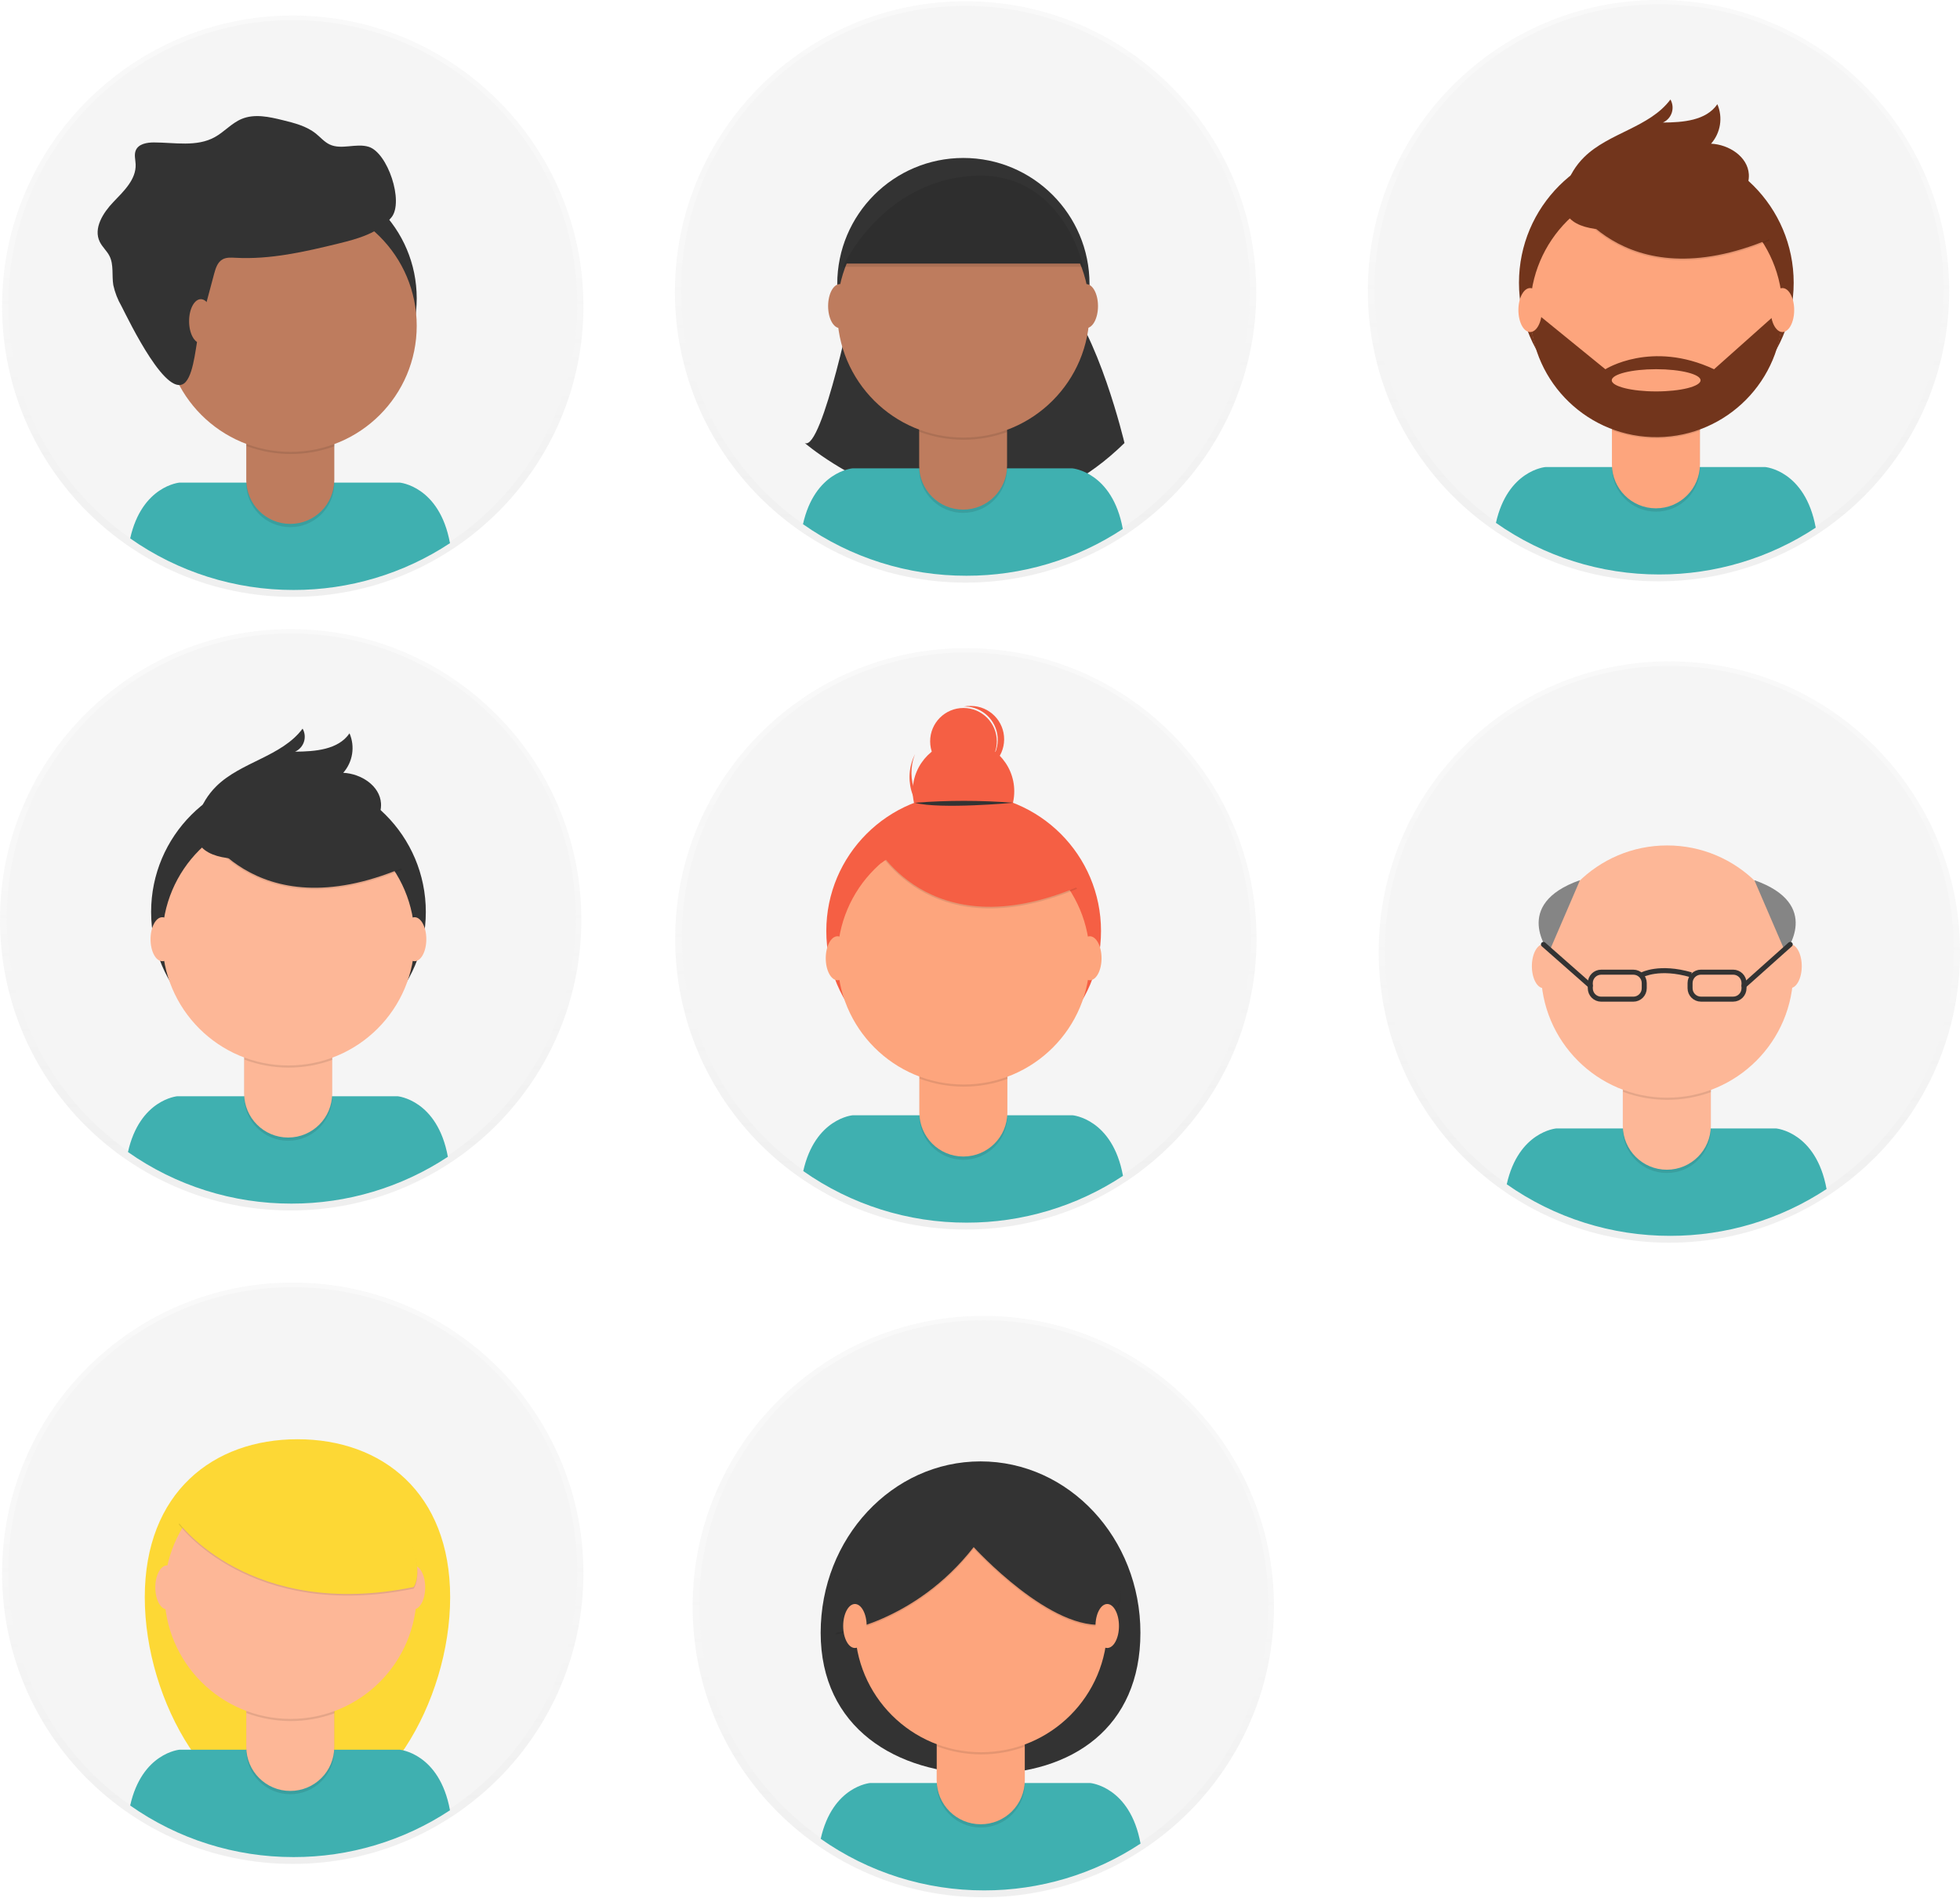
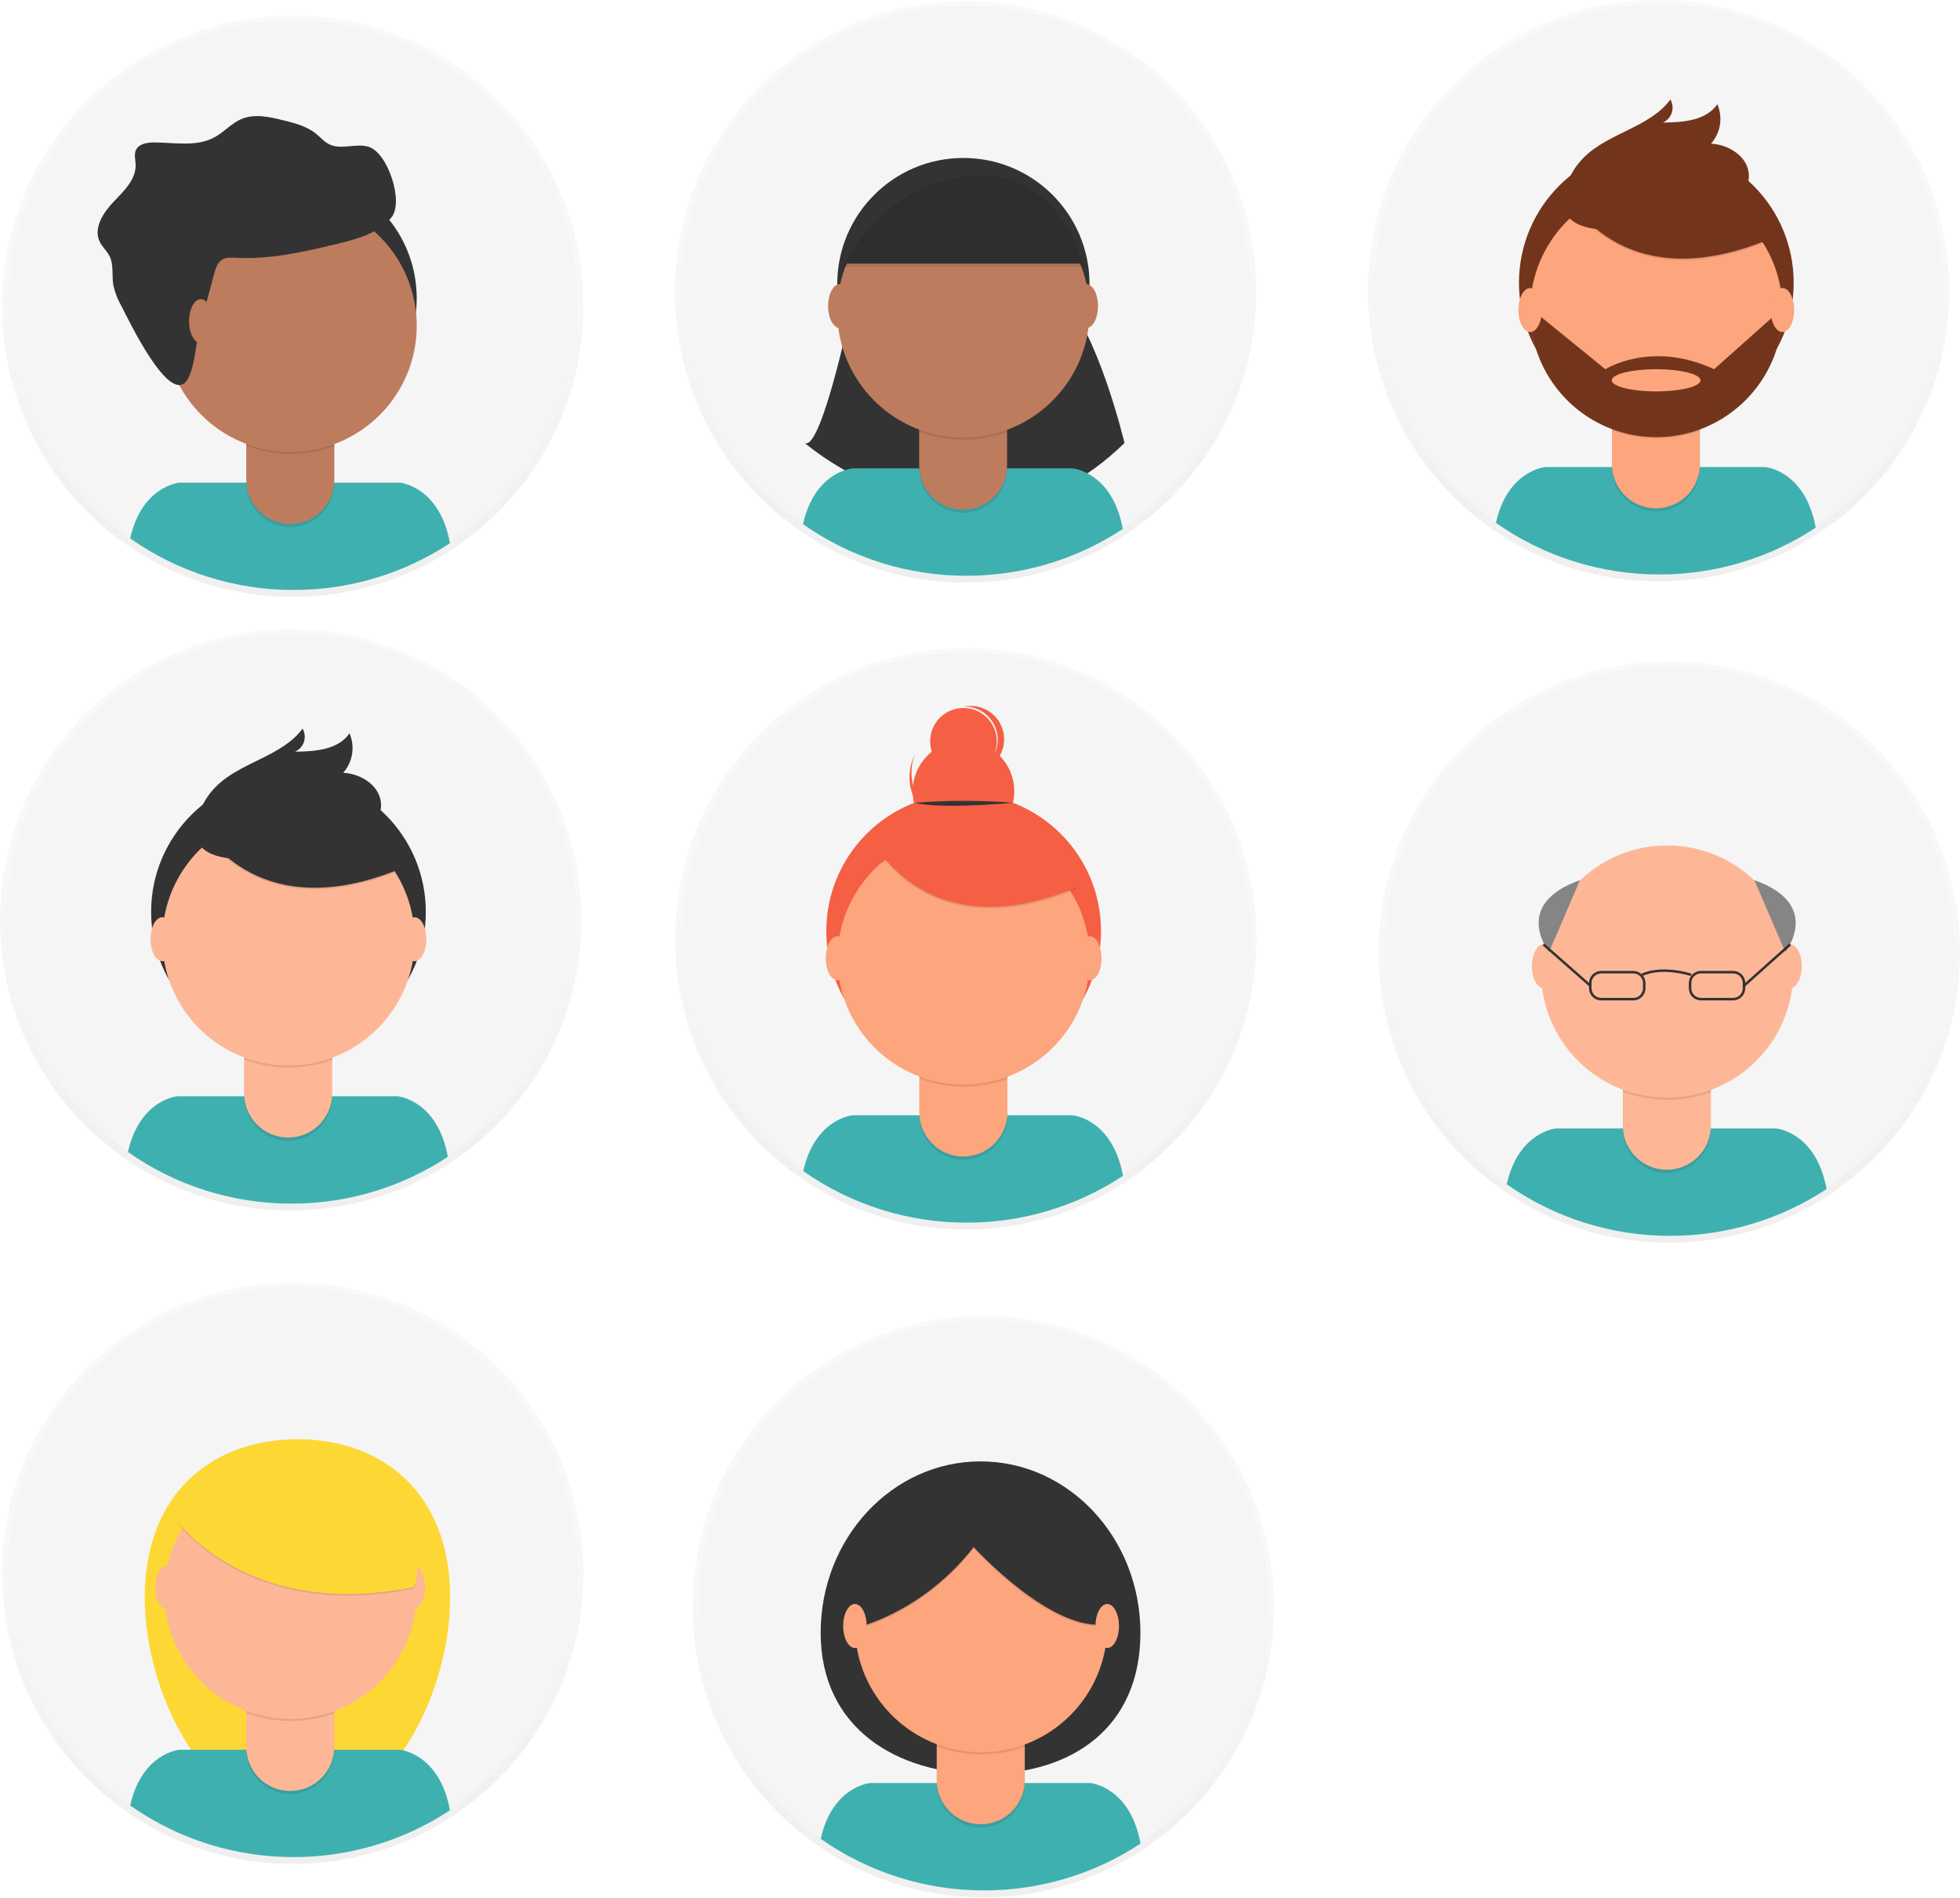
<svg xmlns="http://www.w3.org/2000/svg" xmlns:xlink="http://www.w3.org/1999/xlink" id="88ce59e9-c4b8-4d1d-9d7a-ce0190159aa8" data-name="Layer 1" width="781.43" height="756.44" viewBox="0 0 781.43 756.44">
  <defs>
    <linearGradient id="b3f40125-0363-42ff-a31c-61eb5d655202" x1="116.72" y1="237.98" x2="116.72" y2="6.21" gradientUnits="userSpaceOnUse">
      <stop offset="0" stop-color="gray" stop-opacity="0.25" />
      <stop offset="0.54" stop-color="gray" stop-opacity="0.12" />
      <stop offset="1" stop-color="gray" stop-opacity="0.1" />
    </linearGradient>
    <linearGradient id="27ca4b3e-9552-41ad-8ba5-de2574048d20" x1="385.08" y1="490.21" x2="385.08" y2="258.44" xlink:href="#b3f40125-0363-42ff-a31c-61eb5d655202" />
    <linearGradient id="98d2c4cc-353c-49f3-ae94-49dceb95b558" x1="384.97" y1="232.29" x2="384.97" y2="0.51" xlink:href="#b3f40125-0363-42ff-a31c-61eb5d655202" />
    <linearGradient id="1b187342-85ad-4174-acd7-e912b9a9009d" x1="661.23" y1="231.77" x2="661.23" y2="0" xlink:href="#b3f40125-0363-42ff-a31c-61eb5d655202" />
    <linearGradient id="5629c76b-b43c-4c6e-ad7d-c063ce4611c3" x1="115.89" y1="482.62" x2="115.89" y2="250.85" xlink:href="#b3f40125-0363-42ff-a31c-61eb5d655202" />
    <linearGradient id="94554b54-cbd9-41c5-8f29-6b4786d89c61" x1="665.55" y1="495.47" x2="665.55" y2="263.7" xlink:href="#b3f40125-0363-42ff-a31c-61eb5d655202" />
    <linearGradient id="897c833c-fa4a-4dad-90f9-1cb0d950ec3f" x1="116.72" y1="743.15" x2="116.72" y2="511.38" xlink:href="#b3f40125-0363-42ff-a31c-61eb5d655202" />
    <linearGradient id="b88de7bb-a3e6-477b-a3c4-5c16e389ed83" x1="392.03" y1="756.44" x2="392.03" y2="524.67" xlink:href="#b3f40125-0363-42ff-a31c-61eb5d655202" />
  </defs>
  <g opacity="0.5">
    <circle cx="116.72" cy="122.09" r="115.89" fill="url(#b3f40125-0363-42ff-a31c-61eb5d655202)" />
  </g>
  <circle cx="116.72" cy="121.46" r="113.44" fill="#f5f5f5" />
  <path d="M326.32,307a112.91,112.91,0,0,0,62.36-18.66c-4.18-22.84-20.09-24.15-20.09-24.15H280.88s-15,1.23-19.7,22.25A112.92,112.92,0,0,0,326.32,307Z" transform="translate(-209.28 -71.78)" fill="#3fb0b0" />
  <circle cx="115.85" cy="118.96" r="50.29" fill="#333" />
  <path d="M98.18,164.57h35.09a0,0,0,0,1,0,0v28.07a17.54,17.54,0,0,1-17.54,17.54h0a17.54,17.54,0,0,1-17.54-17.54V164.57A0,0,0,0,1,98.18,164.57Z" opacity="0.1" />
  <path d="M101.53,163.27h28.39a3.35,3.35,0,0,1,3.35,3.35v24.72a17.54,17.54,0,0,1-17.54,17.54h0a17.54,17.54,0,0,1-17.54-17.54V166.62A3.35,3.35,0,0,1,101.53,163.27Z" fill="#be7c5e" />
  <path d="M307.53,249.6a50.5,50.5,0,0,0,35.09.1v-4.31H307.53Z" transform="translate(-209.28 -71.78)" opacity="0.1" />
  <circle cx="115.85" cy="129.88" r="50.29" fill="#be7c5e" />
  <path d="M294.66,180.92c.59-2.17,1.33-4.56,3.28-5.69,1.54-.9,3.45-.76,5.23-.67,13.9.76,27.68-2.41,41.2-5.72,7.73-1.89,16-4.19,21-10.42s-1.52-25.81-9.13-28.12c-5-1.53-10.8,1.32-15.54-.92-2.11-1-3.66-2.87-5.48-4.33-3.73-3-8.52-4.21-13.16-5.35-5.42-1.34-11.28-2.65-16.43-.5-4,1.66-6.92,5.17-10.71,7.25-7.21,4-16,2.14-24.26,2.12-2.79,0-6.12.56-7.23,3.12-.75,1.74-.15,3.72-.07,5.61.24,6-4.71,10.67-8.86,15s-8.07,10.51-5.45,15.89c1,2.05,2.83,3.6,3.87,5.63,1.79,3.52.89,7.77,1.54,11.66a29.34,29.34,0,0,0,3.27,8.4c3.08,6,18.55,38.3,25.66,30.09,3.44-4,4-15.56,5.39-20.76Q291.66,192,294.66,180.92Z" transform="translate(-209.28 -71.78)" fill="#333" />
  <ellipse cx="80.07" cy="128.05" rx="4.68" ry="8.77" fill="#be7c5e" />
  <g opacity="0.5">
    <circle cx="385.08" cy="374.32" r="115.89" fill="url(#27ca4b3e-9552-41ad-8ba5-de2574048d20)" />
  </g>
  <circle cx="385.3" cy="373.58" r="113.44" fill="#f5f5f5" />
  <path d="M594.68,559.25A112.91,112.91,0,0,0,657,540.59c-4.18-22.84-20.09-24.15-20.09-24.15H549.23s-15,1.23-19.7,22.25A112.92,112.92,0,0,0,594.68,559.25Z" transform="translate(-209.28 -71.78)" fill="#3fb0b0" />
  <circle cx="384.2" cy="371.19" r="54.76" fill="#f55f44" />
  <path d="M366.53,416.8h35.09a0,0,0,0,1,0,0v28.07a17.54,17.54,0,0,1-17.54,17.54h0a17.54,17.54,0,0,1-17.54-17.54V416.8A0,0,0,0,1,366.53,416.8Z" opacity="0.1" />
  <path d="M369.88,415.5h28.39a3.35,3.35,0,0,1,3.35,3.35v24.72a17.54,17.54,0,0,1-17.54,17.54h0a17.54,17.54,0,0,1-17.54-17.54V418.85a3.35,3.35,0,0,1,3.35-3.35Z" fill="#fda57d" />
  <path d="M575.88,501.83a50.5,50.5,0,0,0,35.09.1v-4.31H575.88Z" transform="translate(-209.28 -71.78)" opacity="0.1" />
  <circle cx="384.2" cy="382.11" r="50.29" fill="#fda57d" />
  <circle cx="384.13" cy="315.49" r="20.24" fill="#f55f44" />
  <circle cx="384.13" cy="295.56" r="13.29" fill="#f55f44" />
  <path d="M584.63,398.37a20.24,20.24,0,0,1-10.55-25.88c-.14.28-.28.57-.41.86a20.24,20.24,0,1,0,36.94,16.57c.13-.29.25-.58.37-.88A20.24,20.24,0,0,1,584.63,398.37Z" transform="translate(-209.28 -71.78)" fill="#f55f44" />
  <path d="M557.67,408.15s21.19,43,81,18l-13.92-21.83-24.67-8.86Z" transform="translate(-209.28 -71.78)" opacity="0.1" />
  <path d="M557.67,407.51s21.19,43,81,18l-13.92-21.83-24.67-8.86Z" transform="translate(-209.28 -71.78)" fill="#f55f44" />
  <path d="M574,391.85a249.85,249.85,0,0,1,39.18,0S584.24,394.54,574,391.85Z" transform="translate(-209.28 -71.78)" fill="#333" />
  <path d="M596.45,353.24a13.32,13.32,0,0,0-3,.23h.77a13.28,13.28,0,0,1,2,26.33,13.28,13.28,0,0,0,.24-26.56Z" transform="translate(-209.28 -71.78)" fill="#f55f44" />
  <ellipse cx="333.9" cy="382.06" rx="4.68" ry="8.77" fill="#fda57d" />
  <ellipse cx="434.49" cy="382.06" rx="4.68" ry="8.77" fill="#fda57d" />
  <polygon points="345.22 337 355.03 331.94 357.24 340.05 351.23 344.14 345.22 337" fill="#f55f44" />
  <g opacity="0.5">
    <circle cx="384.97" cy="116.4" r="115.89" fill="url(#98d2c4cc-353c-49f3-ae94-49dceb95b558)" />
  </g>
  <circle cx="384.97" cy="115.77" r="113.44" fill="#f5f5f5" />
  <path d="M550,188.56s-12.86,63.36-19.88,59.85c0,0,67.7,58.48,127.48,0,0,0-10.53-44.65-25.73-59.85Z" transform="translate(-209.28 -71.78)" fill="#333" />
  <path d="M594.57,301.33a112.91,112.91,0,0,0,62.36-18.66c-4.18-22.84-20.09-24.15-20.09-24.15H549.12s-15,1.23-19.7,22.25A112.92,112.92,0,0,0,594.57,301.33Z" transform="translate(-209.28 -71.78)" fill="#3fb0b0" />
  <circle cx="384.09" cy="113.27" r="50.29" fill="#333" />
  <path d="M366.42,158.88h35.09a0,0,0,0,1,0,0v28.07A17.54,17.54,0,0,1,384,204.49h0a17.54,17.54,0,0,1-17.54-17.54V158.88A0,0,0,0,1,366.42,158.88Z" opacity="0.1" />
  <path d="M369.77,157.58h28.39a3.35,3.35,0,0,1,3.35,3.35v24.72A17.54,17.54,0,0,1,384,203.19h0a17.54,17.54,0,0,1-17.54-17.54V160.92A3.35,3.35,0,0,1,369.77,157.58Z" fill="#be7c5e" />
  <path d="M575.77,243.91a50.5,50.5,0,0,0,35.09.1v-4.31H575.77Z" transform="translate(-209.28 -71.78)" opacity="0.1" />
  <circle cx="384.09" cy="124.18" r="50.29" fill="#be7c5e" />
  <path d="M545.3,176.86h95.9s-8.19-38.72-44.44-36.25S545.3,176.86,545.3,176.86Z" transform="translate(-209.28 -71.78)" fill="#333" />
  <ellipse cx="334.84" cy="122.04" rx="4.68" ry="8.77" fill="#be7c5e" />
  <ellipse cx="433.08" cy="122.04" rx="4.68" ry="8.77" fill="#be7c5e" />
  <path d="M545.3,178.16h95.9s-8.19-38.72-44.44-36.25S545.3,178.16,545.3,178.16Z" transform="translate(-209.28 -71.78)" opacity="0.1" />
  <g opacity="0.5">
    <circle cx="661.23" cy="115.89" r="115.89" fill="url(#1b187342-85ad-4174-acd7-e912b9a9009d)" />
  </g>
  <circle cx="661.45" cy="115.14" r="113.44" fill="#f5f5f5" />
  <path d="M870.83,300.82a112.91,112.91,0,0,0,62.36-18.66C929,259.31,913.1,258,913.1,258H825.39s-15,1.23-19.7,22.25A112.92,112.92,0,0,0,870.83,300.82Z" transform="translate(-209.28 -71.78)" fill="#3fb0b0" />
  <circle cx="660.36" cy="112.75" r="54.76" fill="#72351c" />
  <path d="M642.68,158.36h35.09a0,0,0,0,1,0,0v28.07A17.54,17.54,0,0,1,660.23,204h0a17.54,17.54,0,0,1-17.54-17.54V158.36A0,0,0,0,1,642.68,158.36Z" opacity="0.1" />
  <path d="M646,157.06h28.39a3.35,3.35,0,0,1,3.35,3.35v24.72a17.54,17.54,0,0,1-17.54,17.54h0a17.54,17.54,0,0,1-17.54-17.54V160.41a3.35,3.35,0,0,1,3.35-3.35Z" fill="#fda57d" />
  <path d="M852,243.39a50.5,50.5,0,0,0,35.09.1v-4.31H852Z" transform="translate(-209.28 -71.78)" opacity="0.1" />
  <circle cx="660.36" cy="123.67" r="50.29" fill="#fda57d" />
  <path d="M833.82,149.71s21.19,43,81,18l-13.92-21.83-24.67-8.86Z" transform="translate(-209.28 -71.78)" opacity="0.1" />
  <path d="M833.82,149.08s21.19,43,81,18l-13.92-21.83-24.67-8.86Z" transform="translate(-209.28 -71.78)" fill="#72351c" />
  <path d="M833.63,146.17a29.05,29.05,0,0,1,7.2-11.71c9.89-9.78,26.11-11.84,34.43-23a6.51,6.51,0,0,1-3,9.18c8-.05,17.21-.75,21.71-7.31a14.91,14.91,0,0,1-2.51,15.74c7.06.32,14.6,5.11,15.06,12.17.3,4.7-2.64,9.15-6.51,11.85S891.48,157,886.88,158C873.46,161,824.87,173.41,833.63,146.17Z" transform="translate(-209.28 -71.78)" fill="#72351c" />
  <path d="M919.93,195.89h-1.33L892.66,219c-25-11.7-43.34,0-43.34,0l-27.2-22.14-2.74.34a50.29,50.29,0,0,0,100.56-1.29Zm-50.36,31.95c-9.78,0-17.71-2-17.71-4.43s7.93-4.43,17.71-4.43,17.71,2,17.71,4.43S879.35,227.84,869.56,227.84Z" transform="translate(-209.28 -71.78)" fill="#72351c" />
  <ellipse cx="610.05" cy="123.62" rx="4.68" ry="8.77" fill="#fda57d" />
  <ellipse cx="710.64" cy="123.62" rx="4.68" ry="8.77" fill="#fda57d" />
  <g opacity="0.5">
    <circle cx="115.89" cy="366.73" r="115.89" fill="url(#5629c76b-b43c-4c6e-ad7d-c063ce4611c3)" />
  </g>
  <circle cx="116.11" cy="365.99" r="113.44" fill="#f5f5f5" />
  <path d="M325.49,551.66A112.91,112.91,0,0,0,387.84,533c-4.18-22.84-20.09-24.15-20.09-24.15H280s-15,1.23-19.7,22.25A112.92,112.92,0,0,0,325.49,551.66Z" transform="translate(-209.28 -71.78)" fill="#3fb0b0" />
  <circle cx="115.01" cy="363.6" r="54.76" fill="#333" />
  <path d="M97.34,409.21h35.09a0,0,0,0,1,0,0v28.07a17.54,17.54,0,0,1-17.54,17.54h0a17.54,17.54,0,0,1-17.54-17.54V409.21A0,0,0,0,1,97.34,409.21Z" opacity="0.1" />
  <path d="M100.69,407.91h28.39a3.35,3.35,0,0,1,3.35,3.35V436a17.54,17.54,0,0,1-17.54,17.54h0A17.54,17.54,0,0,1,97.34,436V411.25a3.35,3.35,0,0,1,3.35-3.35Z" fill="#fdb797" />
  <path d="M306.69,494.24a50.5,50.5,0,0,0,35.09.1V490H306.69Z" transform="translate(-209.28 -71.78)" opacity="0.1" />
  <circle cx="115.01" cy="374.52" r="50.29" fill="#fdb797" />
  <path d="M288.48,400.55s21.19,43,81,18l-13.92-21.83-24.67-8.86Z" transform="translate(-209.28 -71.78)" opacity="0.1" />
  <path d="M288.48,399.92s21.19,43,81,18l-13.92-21.83-24.67-8.86Z" transform="translate(-209.28 -71.78)" fill="#333" />
  <path d="M288.29,397a29.05,29.05,0,0,1,7.2-11.71c9.89-9.78,26.11-11.84,34.43-23a6.51,6.51,0,0,1-3,9.18c8-.05,17.21-.75,21.71-7.31a14.91,14.91,0,0,1-2.51,15.74c7.06.32,14.6,5.11,15.06,12.17.3,4.7-2.64,9.15-6.51,11.85s-8.54,3.93-13.14,4.95C328.11,411.85,279.53,424.26,288.29,397Z" transform="translate(-209.28 -71.78)" fill="#333" />
  <ellipse cx="64.7" cy="374.47" rx="4.68" ry="8.77" fill="#fdb797" />
  <ellipse cx="165.29" cy="374.47" rx="4.68" ry="8.77" fill="#fdb797" />
  <g opacity="0.5">
    <circle cx="665.55" cy="379.58" r="115.89" fill="url(#94554b54-cbd9-41c5-8f29-6b4786d89c61)" />
  </g>
  <circle cx="665.55" cy="378.95" r="113.44" fill="#f5f5f5" />
  <path d="M875.15,564.51a112.91,112.91,0,0,0,62.36-18.66c-4.18-22.84-20.09-24.15-20.09-24.15H829.7s-15,1.23-19.7,22.25A112.92,112.92,0,0,0,875.15,564.51Z" transform="translate(-209.28 -71.78)" fill="#3fb0b0" />
  <path d="M647,422.06h35.09a0,0,0,0,1,0,0v28.07a17.54,17.54,0,0,1-17.54,17.54h0A17.54,17.54,0,0,1,647,450.13V422.06A0,0,0,0,1,647,422.06Z" opacity="0.1" />
  <path d="M650.35,420.76h28.39a3.35,3.35,0,0,1,3.35,3.35v24.72a17.54,17.54,0,0,1-17.54,17.54h0A17.54,17.54,0,0,1,647,448.83V424.11a3.35,3.35,0,0,1,3.35-3.35Z" fill="#fdb797" />
  <path d="M856.35,507.09a50.5,50.5,0,0,0,35.09.1v-4.31H856.35Z" transform="translate(-209.28 -71.78)" opacity="0.1" />
  <circle cx="664.67" cy="387.37" r="50.29" fill="#fdb797" />
  <ellipse cx="615.42" cy="385.22" rx="4.68" ry="8.77" fill="#fdb797" />
  <ellipse cx="713.66" cy="385.22" rx="4.68" ry="8.77" fill="#fdb797" />
-   <rect x="634.03" y="387.61" width="21.51" height="10.76" rx="4.35" ry="4.35" fill="none" stroke="#333" stroke-miterlimit="10" stroke-width="2" />
-   <rect x="883.1" y="459.39" width="21.51" height="10.76" rx="4.35" ry="4.35" transform="translate(1578.42 857.75) rotate(180)" fill="none" stroke="#333" stroke-miterlimit="10" stroke-width="2" />
-   <path d="M864,460.43s6.82-3.7,19.5,0" transform="translate(-209.28 -71.78)" fill="none" stroke="#333" stroke-miterlimit="10" stroke-width="2" />
+   <rect x="634.03" y="387.61" width="21.51" height="10.76" rx="4.35" ry="4.35" fill="none" stroke="#333" stroke-miterlimit="10" strokeWidth="2" />
+   <rect x="883.1" y="459.39" width="21.51" height="10.76" rx="4.35" ry="4.35" transform="translate(1578.42 857.75) rotate(180)" fill="none" stroke="#333" stroke-miterlimit="10" strokeWidth="2" />
+   <path d="M864,460.43s6.82-3.7,19.5,0" transform="translate(-209.28 -71.78)" fill="none" stroke="#333" stroke-miterlimit="10" strokeWidth="2" />
  <path d="M908.72,422.7l12.34,28.67S936.15,432.35,908.72,422.7Z" transform="translate(-209.28 -71.78)" fill="#858585" />
-   <line x1="695.32" y1="392.99" x2="713.74" y2="376.54" fill="none" stroke="#333" stroke-linecap="round" stroke-linejoin="round" stroke-width="2" />
+   <line x1="695.32" y1="392.99" x2="713.74" y2="376.54" fill="none" stroke="#333" strokeLinecap="round" strokeLinejoin="round" strokeWidth="2" />
  <path d="M839.2,422.7l-12.34,28.67S811.77,432.35,839.2,422.7Z" transform="translate(-209.28 -71.78)" fill="#858585" />
-   <line x1="634.03" y1="392.99" x2="615.36" y2="376.54" fill="none" stroke="#333" stroke-linecap="round" stroke-linejoin="round" stroke-width="2" />
+   <line x1="634.03" y1="392.99" x2="615.36" y2="376.54" fill="none" stroke="#333" strokeLinecap="round" strokeLinejoin="round" strokeWidth="2" />
  <g opacity="0.5">
    <circle cx="116.72" cy="627.26" r="115.89" fill="url(#897c833c-fa4a-4dad-90f9-1cb0d950ec3f)" />
  </g>
  <circle cx="116.72" cy="626.63" r="113.44" fill="#f5f5f5" />
  <path d="M388.75,708.61c0,41.78-27.26,88.29-60.89,88.29S267,750.39,267,708.61s27.26-63,60.89-63S388.75,666.84,388.75,708.61Z" transform="translate(-209.28 -71.78)" fill="#fdd835" />
  <path d="M326.32,812.2a112.91,112.91,0,0,0,62.36-18.66c-4.18-22.84-20.09-24.15-20.09-24.15H280.88s-15,1.23-19.7,22.25A112.92,112.92,0,0,0,326.32,812.2Z" transform="translate(-209.28 -71.78)" fill="#3fb0b0" />
  <path d="M98.18,669.74h35.09a0,0,0,0,1,0,0v28.07a17.54,17.54,0,0,1-17.54,17.54h0a17.54,17.54,0,0,1-17.54-17.54V669.74A0,0,0,0,1,98.18,669.74Z" opacity="0.1" />
  <path d="M101.53,668.44h28.39a3.35,3.35,0,0,1,3.35,3.35v24.72a17.54,17.54,0,0,1-17.54,17.54h0a17.54,17.54,0,0,1-17.54-17.54V671.79A3.35,3.35,0,0,1,101.53,668.44Z" fill="#fdb797" />
  <path d="M307.53,754.77a50.5,50.5,0,0,0,35.09.1v-4.31H307.53Z" transform="translate(-209.28 -71.78)" opacity="0.1" />
  <circle cx="115.85" cy="635.05" r="50.29" fill="#fdb797" />
  <ellipse cx="66.6" cy="632.9" rx="4.68" ry="8.77" fill="#fdb797" />
  <ellipse cx="164.84" cy="632.9" rx="4.68" ry="8.77" fill="#fdb797" />
  <path d="M280.57,679.55S309,718.46,374.2,705.17c0,0,7.28-8.86-10.44-36.06S296.7,646.34,280.57,679.55Z" transform="translate(-209.28 -71.78)" opacity="0.1" />
  <path d="M280.57,678.92S309,717.83,374.2,704.54c0,0,7.28-8.86-10.44-36.06S296.7,645.71,280.57,678.92Z" transform="translate(-209.28 -71.78)" fill="#fdd835" />
  <g opacity="0.5">
    <circle cx="392.03" cy="640.55" r="115.89" fill="url(#b88de7bb-a3e6-477b-a3c4-5c16e389ed83)" />
  </g>
  <circle cx="392.26" cy="639.81" r="113.44" fill="#f5f5f5" />
  <path d="M663.95,722.77c0,37.74-27.11,56.31-62.32,56.31s-65.16-18.57-65.16-56.31,28.54-68.33,63.74-68.33S663.95,685,663.95,722.77Z" transform="translate(-209.28 -71.78)" fill="#333" />
  <path d="M601.63,825.48A112.91,112.91,0,0,0,664,806.82c-4.18-22.84-20.09-24.15-20.09-24.15H556.19s-15,1.23-19.7,22.25A112.92,112.92,0,0,0,601.63,825.48Z" transform="translate(-209.28 -71.78)" fill="#3fb0b0" />
  <path d="M373.49,683h35.09a0,0,0,0,1,0,0v28.07A17.54,17.54,0,0,1,391,728.64h0a17.54,17.54,0,0,1-17.54-17.54V683A0,0,0,0,1,373.49,683Z" opacity="0.1" />
  <path d="M376.83,681.73h28.39a3.35,3.35,0,0,1,3.35,3.35V709.8A17.54,17.54,0,0,1,391,727.34h0a17.54,17.54,0,0,1-17.54-17.54V685.07a3.35,3.35,0,0,1,3.35-3.35Z" fill="#fda57d" />
  <path d="M582.84,768.06a50.5,50.5,0,0,0,35.09.1v-4.31H582.84Z" transform="translate(-209.28 -71.78)" opacity="0.1" />
  <circle cx="391.16" cy="648.33" r="50.29" fill="#fda57d" />
  <path d="M542.48,723.4s31.32-3.8,55-34.16c0,0,31.32,34.48,53.14,30.68,0,0,12.65-13.29,0-26.57s-22.46-30.05-39.22-27.84-37.33,3.16-46.18,11.07S542.48,723.4,542.48,723.4Z" transform="translate(-209.28 -71.78)" opacity="0.1" />
  <path d="M542.48,722.77s31.32-3.8,55-34.16c0,0,31.32,34.48,53.14,30.68,0,0,12.65-13.29,0-26.57s-22.46-30.05-39.22-27.84S574.11,668,565.26,676,542.48,722.77,542.48,722.77Z" transform="translate(-209.28 -71.78)" fill="#333" />
  <ellipse cx="340.85" cy="648.29" rx="4.68" ry="8.77" fill="#fda57d" />
  <ellipse cx="441.44" cy="648.29" rx="4.68" ry="8.77" fill="#fda57d" />
</svg>
